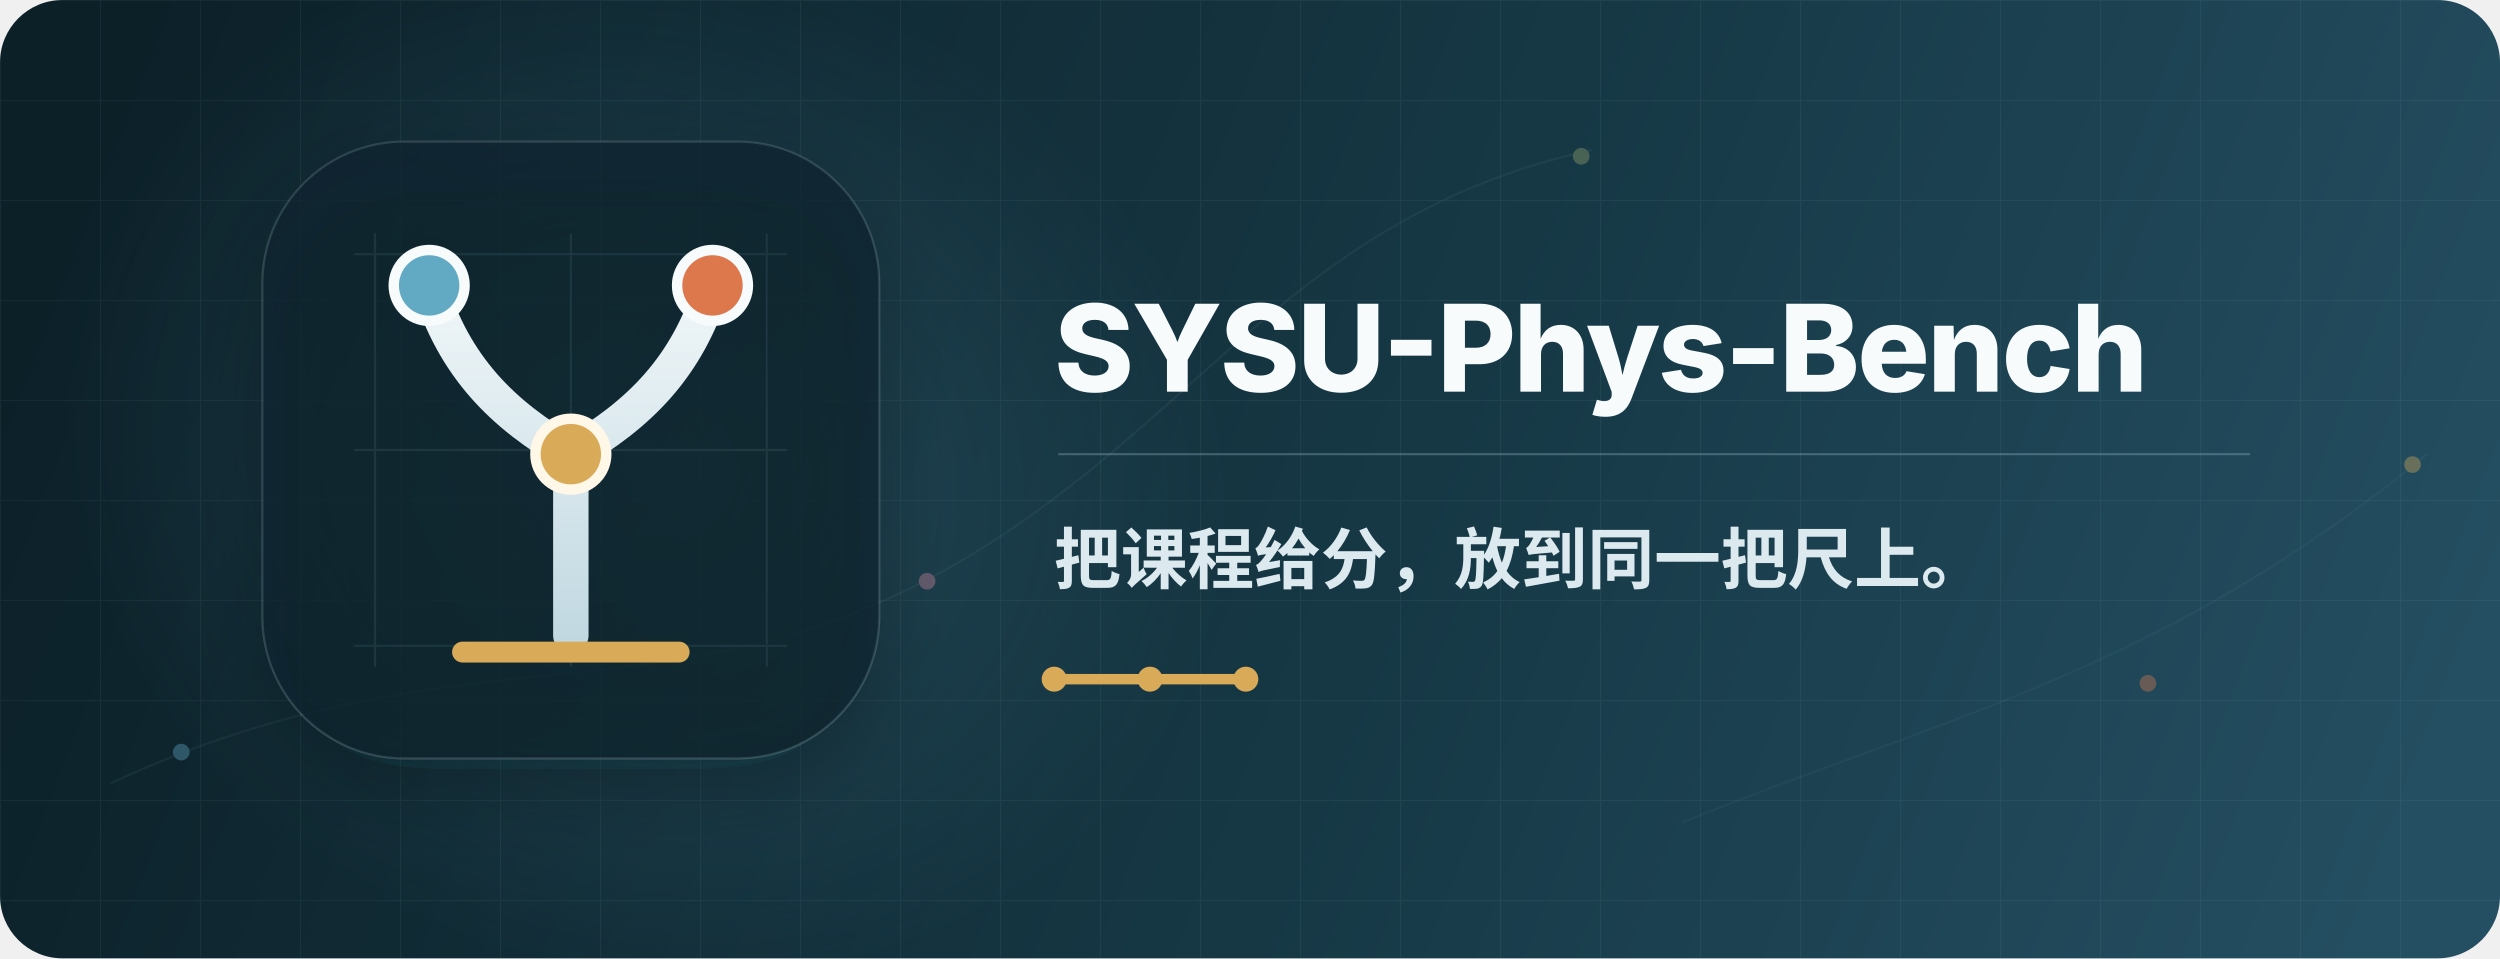
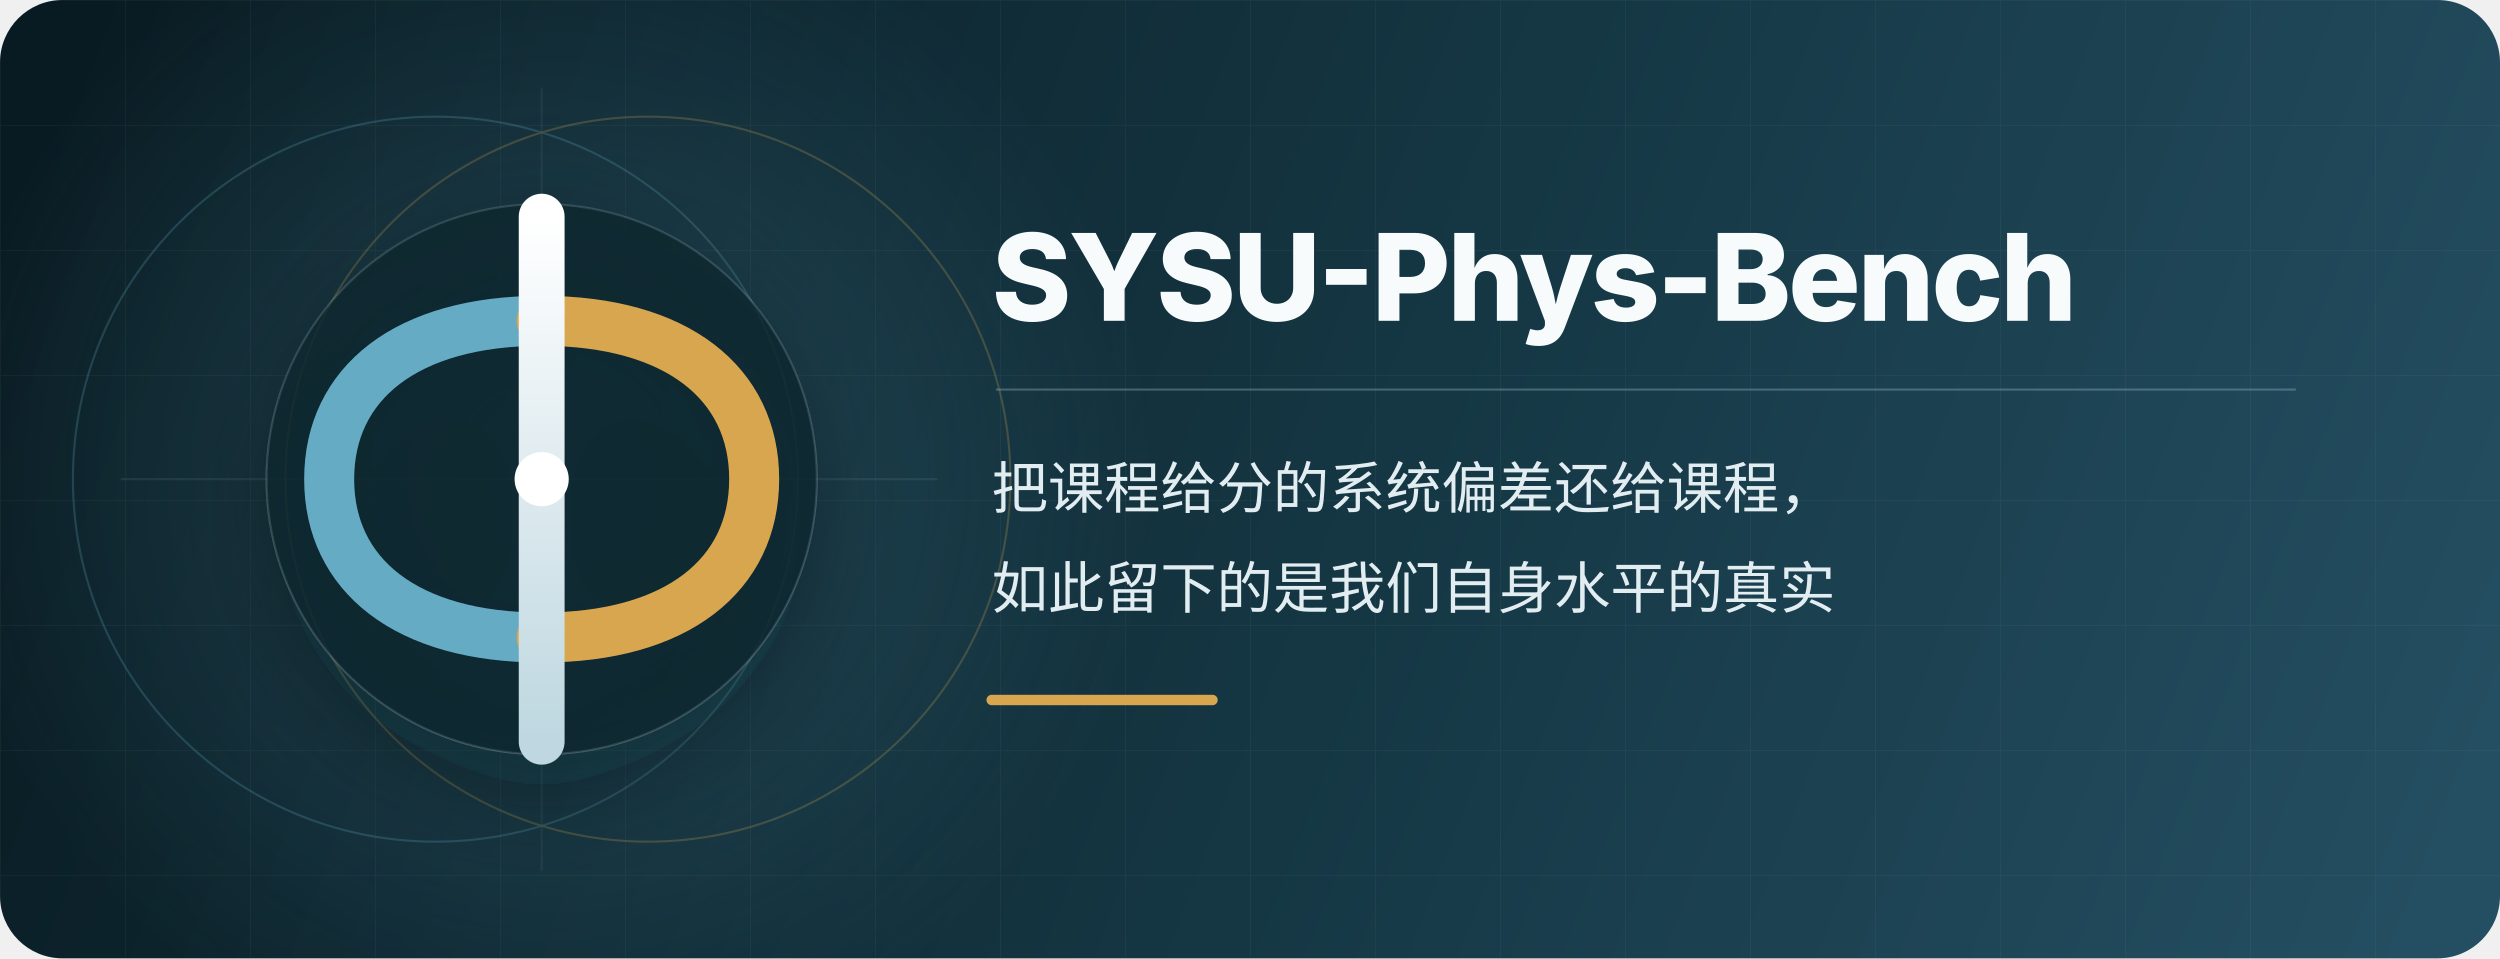
<svg xmlns="http://www.w3.org/2000/svg" width="1200" height="460" viewBox="0 0 1200 460" role="img" aria-labelledby="title description">
  <defs>
-     <linearGradient id="background" x1="58" y1="28" x2="1138" y2="444" gradientUnits="userSpaceOnUse">
-       <stop stop-color="#0c2028" />
-       <stop offset=".57" stop-color="#163845" />
+     <linearGradient id="background" x1="40" y1="16" x2="1160" y2="446" gradientUnits="userSpaceOnUse">
+       <stop stop-color="#091b22" />
+       <stop offset=".56" stop-color="#153744" />
      <stop offset="1" stop-color="#244e61" />
    </linearGradient>
-     <radialGradient id="glow" cx="0" cy="0" r="1" gradientTransform="translate(310 223) rotate(18) scale(285 245)" gradientUnits="userSpaceOnUse">
-       <stop stop-color="#5da0ba" stop-opacity=".22" />
-       <stop offset="1" stop-color="#5da0ba" stop-opacity="0" />
+     <radialGradient id="halo" cx="0" cy="0" r="1" gradientTransform="translate(262 230) scale(292)" gradientUnits="userSpaceOnUse">
+       <stop stop-color="#5fa7c0" stop-opacity=".24" />
+       <stop offset="1" stop-color="#5fa7c0" stop-opacity="0" />
    </radialGradient>
-     <linearGradient id="mark" x1="274" y1="112" x2="274" y2="336" gradientUnits="userSpaceOnUse">
-       <stop stop-color="#f7fbfc" />
-       <stop offset="1" stop-color="#b9d3dd" />
+     <linearGradient id="axis" x1="260" y1="104" x2="260" y2="356" gradientUnits="userSpaceOnUse">
+       <stop stop-color="#ffffff" />
+       <stop offset="1" stop-color="#bed7e0" />
    </linearGradient>
-     <filter id="soft-shadow" x="-30%" y="-30%" width="160%" height="160%">
-       <feDropShadow dx="0" dy="14" stdDeviation="18" flood-color="#061318" flood-opacity=".34" />
+     <filter id="shadow" x="-30%" y="-30%" width="160%" height="160%">
+       <feDropShadow dx="0" dy="18" stdDeviation="22" flood-color="#061318" flood-opacity=".38" />
    </filter>
-     <pattern id="grid" width="48" height="48" patternUnits="userSpaceOnUse">
-       <path d="M48 0H0V48" fill="none" stroke="#d9edf3" stroke-opacity=".055" />
+     <pattern id="grid" width="60" height="60" patternUnits="userSpaceOnUse">
+       <path d="M60 0H0V60" fill="none" stroke="#d9edf3" stroke-opacity=".045" />
    </pattern>
    <style>
      text { font-family: Inter, "Noto Sans CJK SC", "Microsoft YaHei", sans-serif; }
    </style>
  </defs>
  <rect width="1200" height="460" rx="30" fill="url(#background)" />
  <rect width="1200" height="460" rx="30" fill="url(#grid)" />
-   <rect width="1200" height="460" rx="30" fill="url(#glow)" />
-   <g opacity=".38" fill="none" stroke="#8ec0d2">
-     <path d="M53 376C223 297 326 351 465 267C578 199 623 103 764 72" stroke-opacity=".18" />
-     <path d="M807 395C929 345 1036 324 1165 218" stroke-opacity=".14" />
-     <circle cx="87" cy="361" r="4" fill="#62a9c4" stroke="none" />
-     <circle cx="445" cy="279" r="4" fill="#d58ba4" stroke="none" />
-     <circle cx="759" cy="75" r="4" fill="#98a86a" stroke="none" />
-     <circle cx="1031" cy="328" r="4" fill="#dd784e" stroke="none" />
-     <circle cx="1158" cy="223" r="4" fill="#d9aa58" stroke="none" />
+   <rect width="1200" height="460" rx="30" fill="url(#halo)" />
+   <g opacity=".24" fill="none">
+     <circle cx="209" cy="230" r="174" stroke="#66abc4" />
+     <circle cx="311" cy="230" r="174" stroke="#d8a64f" />
+     <path d="M58 230H450" stroke="#dcebf0" stroke-opacity=".34" />
+     <path d="M260 42V418" stroke="#dcebf0" stroke-opacity=".24" />
  </g>
-   <g filter="url(#soft-shadow)">
-     <rect x="126" y="68" width="296" height="296" rx="68" fill="#0e252e" fill-opacity=".72" stroke="#c9e0e8" stroke-opacity=".15" />
-     <path d="M170 122H378M170 216H378M170 310H378M180 112V320M274 112V320M368 112V320" fill="none" stroke="#d9edf3" stroke-opacity=".07" />
-     <path d="M206 137C218 176 241 199 274 218C307 199 330 176 342 137" fill="none" stroke="url(#mark)" stroke-width="17" stroke-linecap="round" stroke-linejoin="round" />
-     <path d="M274 218V305" fill="none" stroke="url(#mark)" stroke-width="17" stroke-linecap="round" />
-     <path d="M222 313H326" fill="none" stroke="#d9aa58" stroke-width="10" stroke-linecap="round" />
-     <circle cx="206" cy="137" r="17" fill="#62a9c4" stroke="#f7fbfc" stroke-width="5" />
-     <circle cx="342" cy="137" r="17" fill="#dd784e" stroke="#f7fbfc" stroke-width="5" />
-     <circle cx="274" cy="218" r="17" fill="#d9aa58" stroke="#fff7e8" stroke-width="5" />
+   <g filter="url(#shadow)">
+     <circle cx="260" cy="230" r="132" fill="#0c252e" fill-opacity=".82" stroke="#d8e8ee" stroke-opacity=".15" />
+     <path d="M260 154C195 154 158 184 158 230S195 306 260 306" fill="none" stroke="#66abc4" stroke-width="24" stroke-linecap="round" />
+     <path d="M260 154C325 154 362 184 362 230S325 306 260 306" fill="none" stroke="#d8a64f" stroke-width="24" stroke-linecap="round" />
+     <path d="M260 104V356" fill="none" stroke="url(#axis)" stroke-width="22" stroke-linecap="round" />
+     <circle cx="260" cy="230" r="13" fill="#ffffff" />
  </g>
-   <g transform="translate(506 0)">
-     <text x="0" y="188" fill="#f7fbfc" font-size="58" font-weight="760" letter-spacing="-.02em">SYSU-Phys-Bench</text>
-     <path d="M2 218H574" stroke="#9fc2cf" stroke-opacity=".32" />
-     <text x="0" y="280" fill="#dce9ee" font-size="32" font-weight="560">把课程给分，放到同一把尺上。</text>
-     <g transform="translate(0 326)">
-       <path d="M0 0H92" stroke="#d9aa58" stroke-width="5" stroke-linecap="round" />
-       <circle cx="0" cy="0" r="6" fill="#d9aa58" />
-       <circle cx="46" cy="0" r="6" fill="#d9aa58" />
-       <circle cx="92" cy="0" r="6" fill="#d9aa58" />
-     </g>
+   <g transform="translate(476 0)">
+     <text x="0" y="154" fill="#f7fbfc" font-size="58" font-weight="760" letter-spacing="-.025em">SYSU-Phys-Bench</text>
+     <path d="M2 187H626" stroke="#9fc2cf" stroke-opacity=".34" />
+     <text x="0" y="244" fill="#e2edf1" font-size="27" font-weight="520">
+       <tspan x="0" dy="0">把课程给分的系统偏差还给课程，</tspan>
+       <tspan x="0" dy="48">如此留下的是我们自身水平的真实</tspan>
+     </text>
+     <path d="M0 336H106" stroke="#d8a64f" stroke-width="5" stroke-linecap="round" />
  </g>
</svg>
